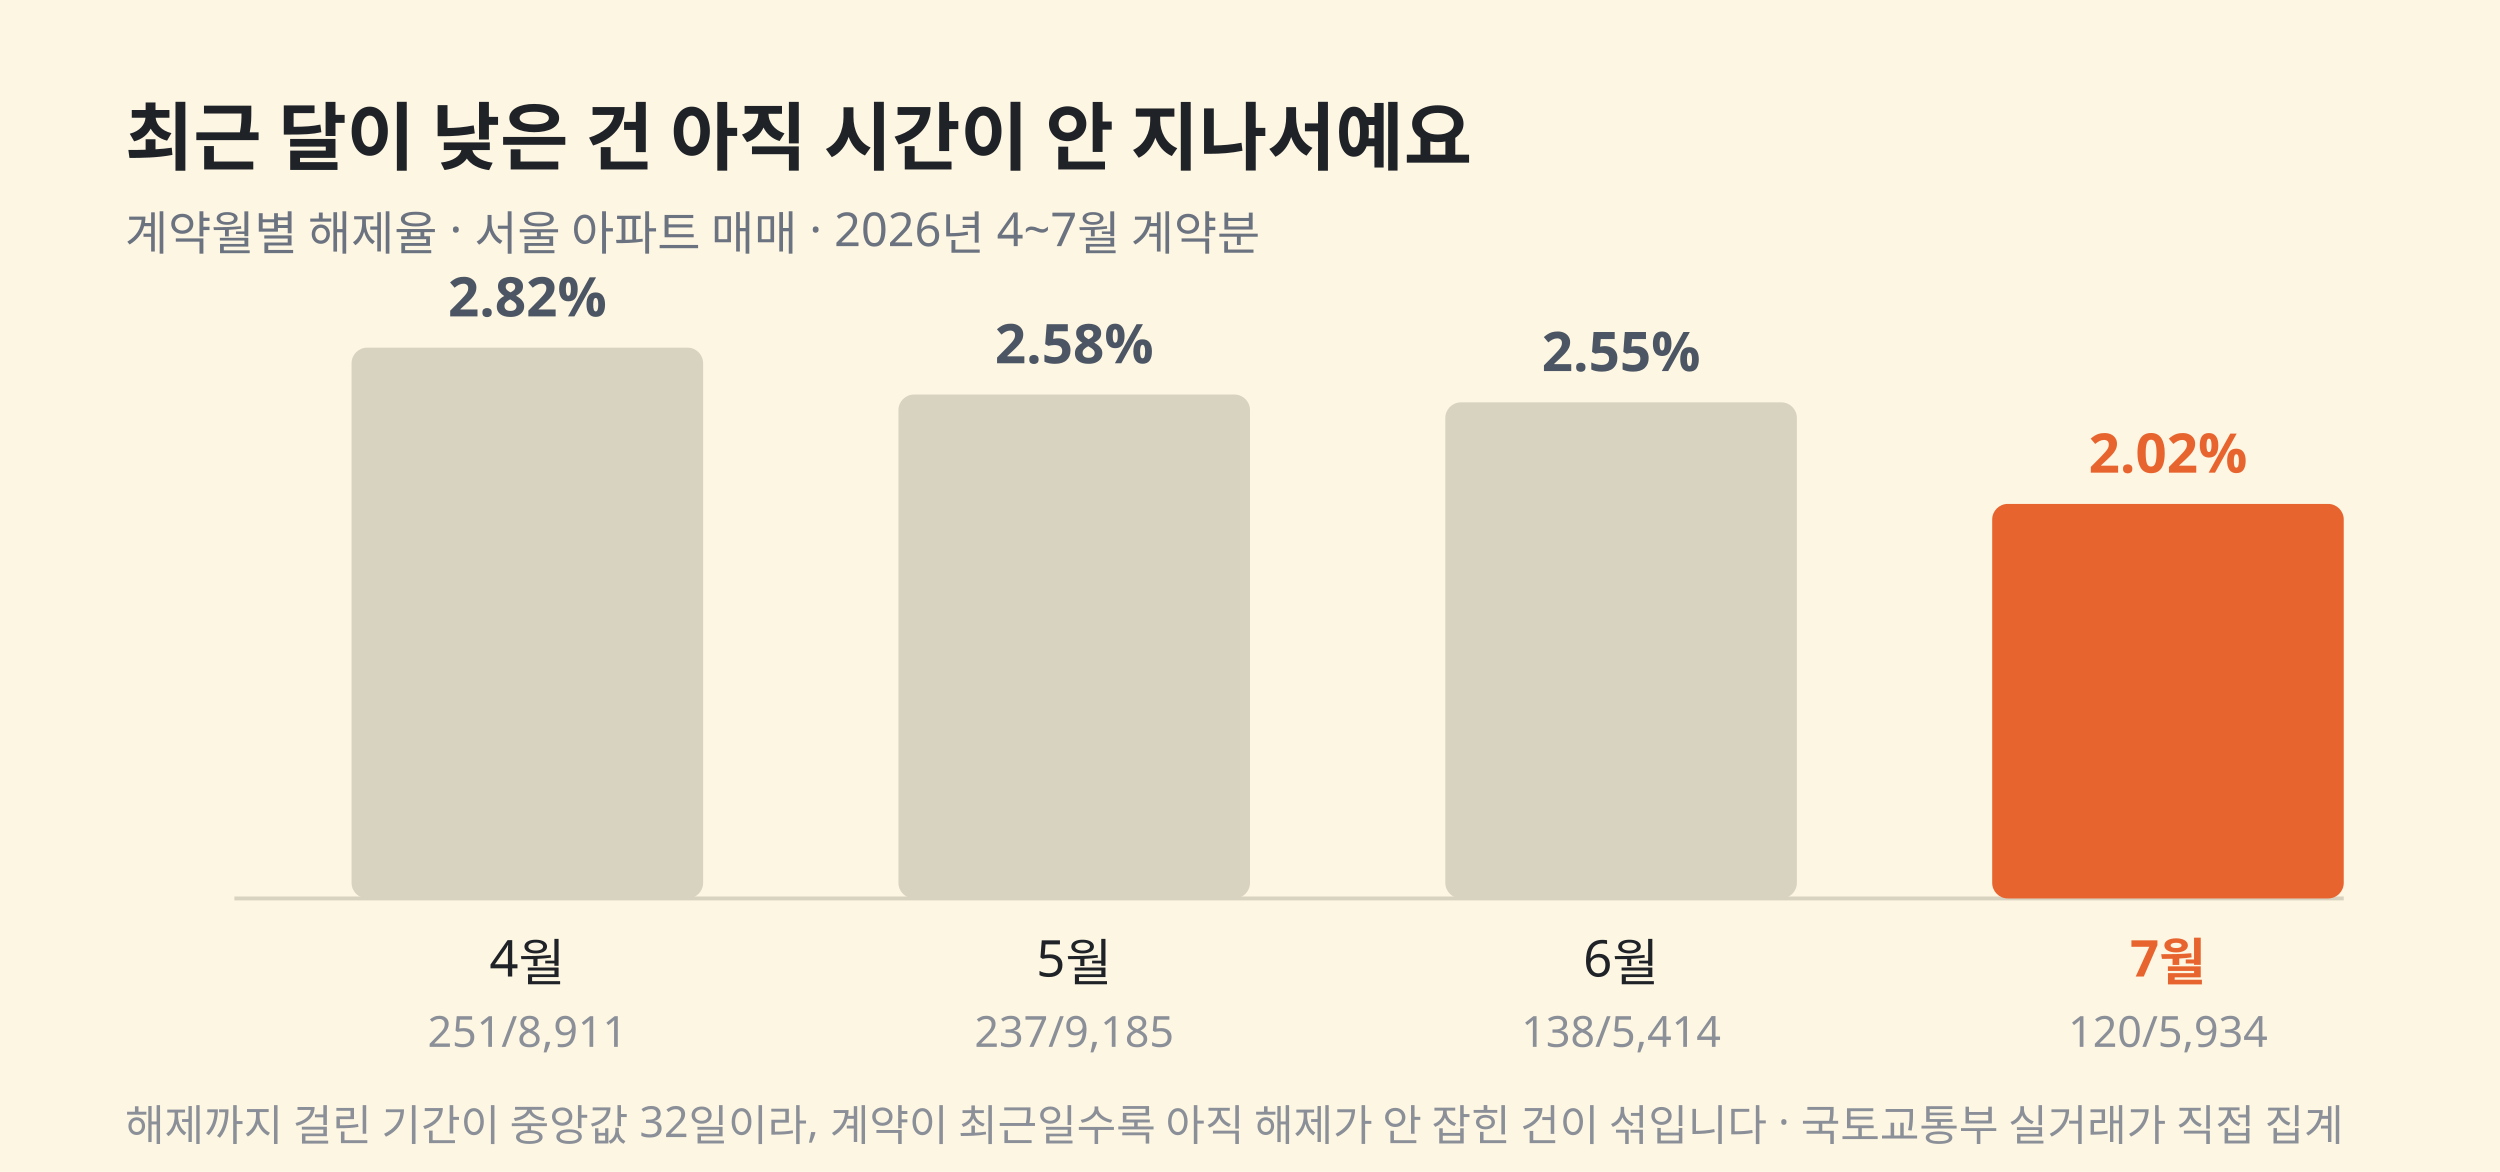
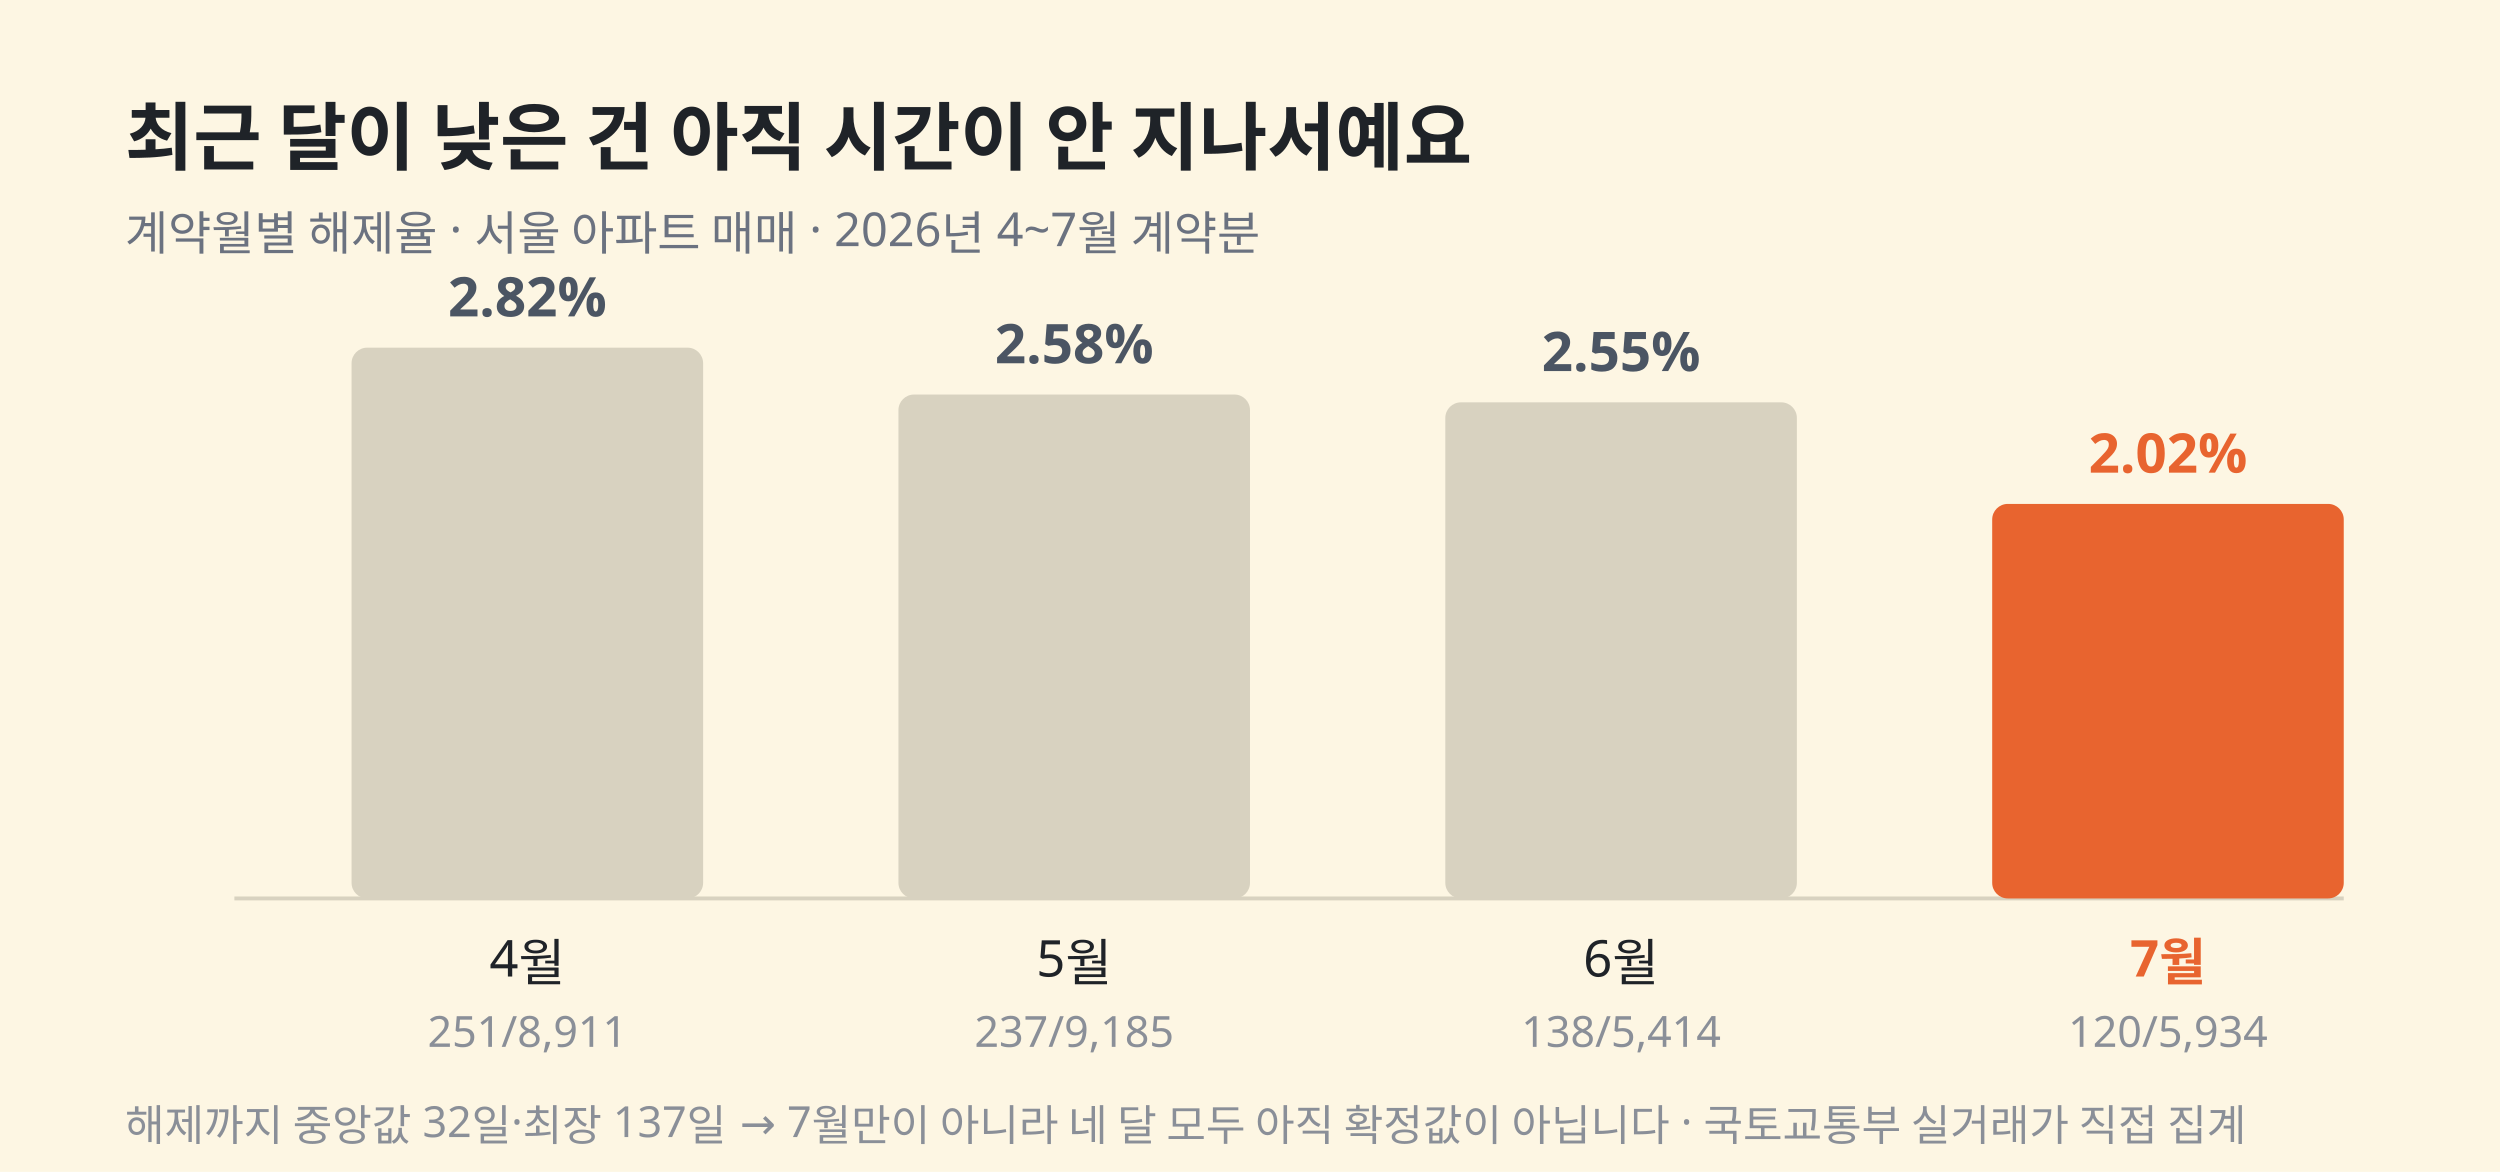
- <svg xmlns="http://www.w3.org/2000/svg" viewBox="0 0 640 300" role="img" aria-label="계약월별 해제율은 4월 2.82퍼센트, 5월 2.58퍼센트, 6월 2.55퍼센트, 7월 2.02퍼센트로 최근 달일수록 낮아 보이지만 이는 해제가 아직 발생할 시간이 남아 있기 때문이다">
+ <svg xmlns="http://www.w3.org/2000/svg" viewBox="0 0 640 300" role="img" aria-label="계약월별 해제율은 4월 2.82퍼센트, 5월 2.58퍼센트, 6월 2.55퍼센트, 7월 2.02퍼센트다. 계약이 최근일수록 낮게 나오는데 해제까지 중앙값 32일 최장 137일이 걸리므로 네 달 모두 아직 확정값이 아니다">
  <rect width="640" height="300" fill="#FDF6E3" />
  <text x="32" y="42" font-family="system-ui, -apple-system, sans-serif" font-size="19" font-weight="700" fill="#1F2328">최근 달이 낮은 건 아직 시간이 안 지나서예요</text>
  <text x="32" y="64" font-family="system-ui, sans-serif" font-size="12" fill="#6B7280">계약월별 해제율 · 서울 아파트 매매 · 2026년 4~7월 계약분</text>
  <line x1="60" y1="230" x2="600" y2="230" stroke="#D8D2C0" />
  <rect x="90" y="89" width="90" height="141" rx="4" fill="#D8D2C0" />
  <rect x="230" y="101" width="90" height="129" rx="4" fill="#D8D2C0" />
  <rect x="370" y="103" width="90" height="127" rx="4" fill="#D8D2C0" />
  <rect x="510" y="129" width="90" height="101" rx="4" fill="#E8642F" />
  <text x="135" y="81" text-anchor="middle" font-family="system-ui, sans-serif" font-size="14" font-weight="700" fill="#4B5563">2.82%</text>
  <text x="275" y="93" text-anchor="middle" font-family="system-ui, sans-serif" font-size="14" font-weight="700" fill="#4B5563">2.58%</text>
  <text x="415" y="95" text-anchor="middle" font-family="system-ui, sans-serif" font-size="14" font-weight="700" fill="#4B5563">2.55%</text>
  <text x="555" y="121" text-anchor="middle" font-family="system-ui, sans-serif" font-size="14" font-weight="700" fill="#E8642F">2.02%</text>
  <text x="135" y="250" text-anchor="middle" font-family="system-ui, sans-serif" font-size="13" fill="#1F2328">4월</text>
  <text x="275" y="250" text-anchor="middle" font-family="system-ui, sans-serif" font-size="13" fill="#1F2328">5월</text>
  <text x="415" y="250" text-anchor="middle" font-family="system-ui, sans-serif" font-size="13" fill="#1F2328">6월</text>
  <text x="555" y="250" text-anchor="middle" font-family="system-ui, sans-serif" font-size="13" font-weight="700" fill="#E8642F">7월</text>
  <text x="135" y="268" text-anchor="middle" font-family="system-ui, sans-serif" font-size="11" fill="#8A8F98">251/8,911</text>
  <text x="275" y="268" text-anchor="middle" font-family="system-ui, sans-serif" font-size="11" fill="#8A8F98">237/9,185</text>
  <text x="415" y="268" text-anchor="middle" font-family="system-ui, sans-serif" font-size="11" fill="#8A8F98">138/5,414</text>
  <text x="555" y="268" text-anchor="middle" font-family="system-ui, sans-serif" font-size="11" fill="#8A8F98">120/5,934</text>
-   <text x="32" y="292" font-family="system-ui, sans-serif" font-size="11" fill="#8A8F98">해제까지 걸린 기간이 중앙값 32일이라, 계약이 최근일수록 아직 해제가 안 잡힌 건이 섞입니다 · 국토교통부 실거래가 직접 집계</text>
+   <text x="32" y="292" font-family="system-ui, sans-serif" font-size="11" fill="#8A8F98">해제까지 중앙값 32일·최장 137일 → 7월만이 아니라 네 달 모두 아직 확정값이 아닙니다 · 국토교통부 실거래가 직접 집계</text>
</svg>
